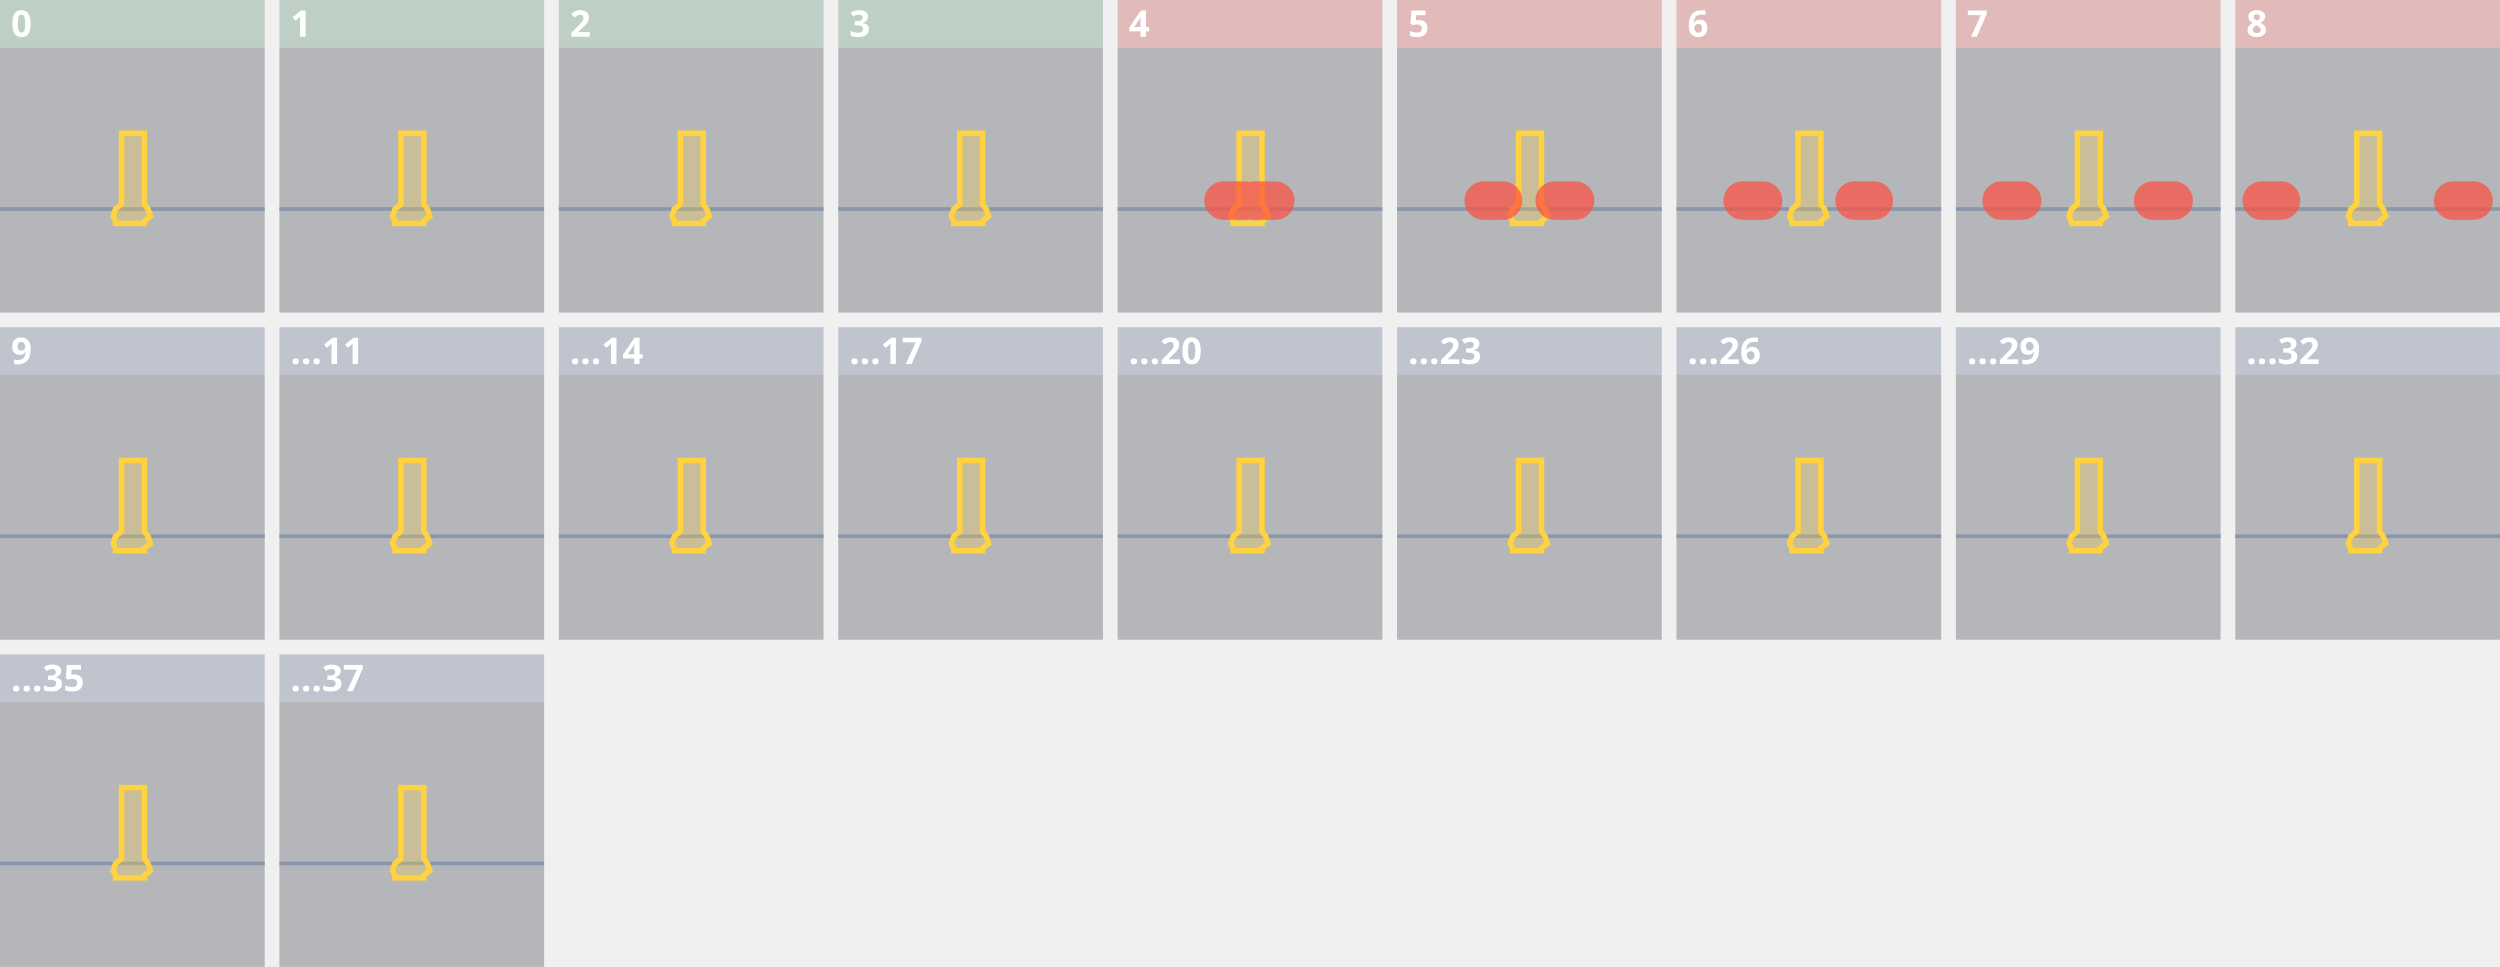
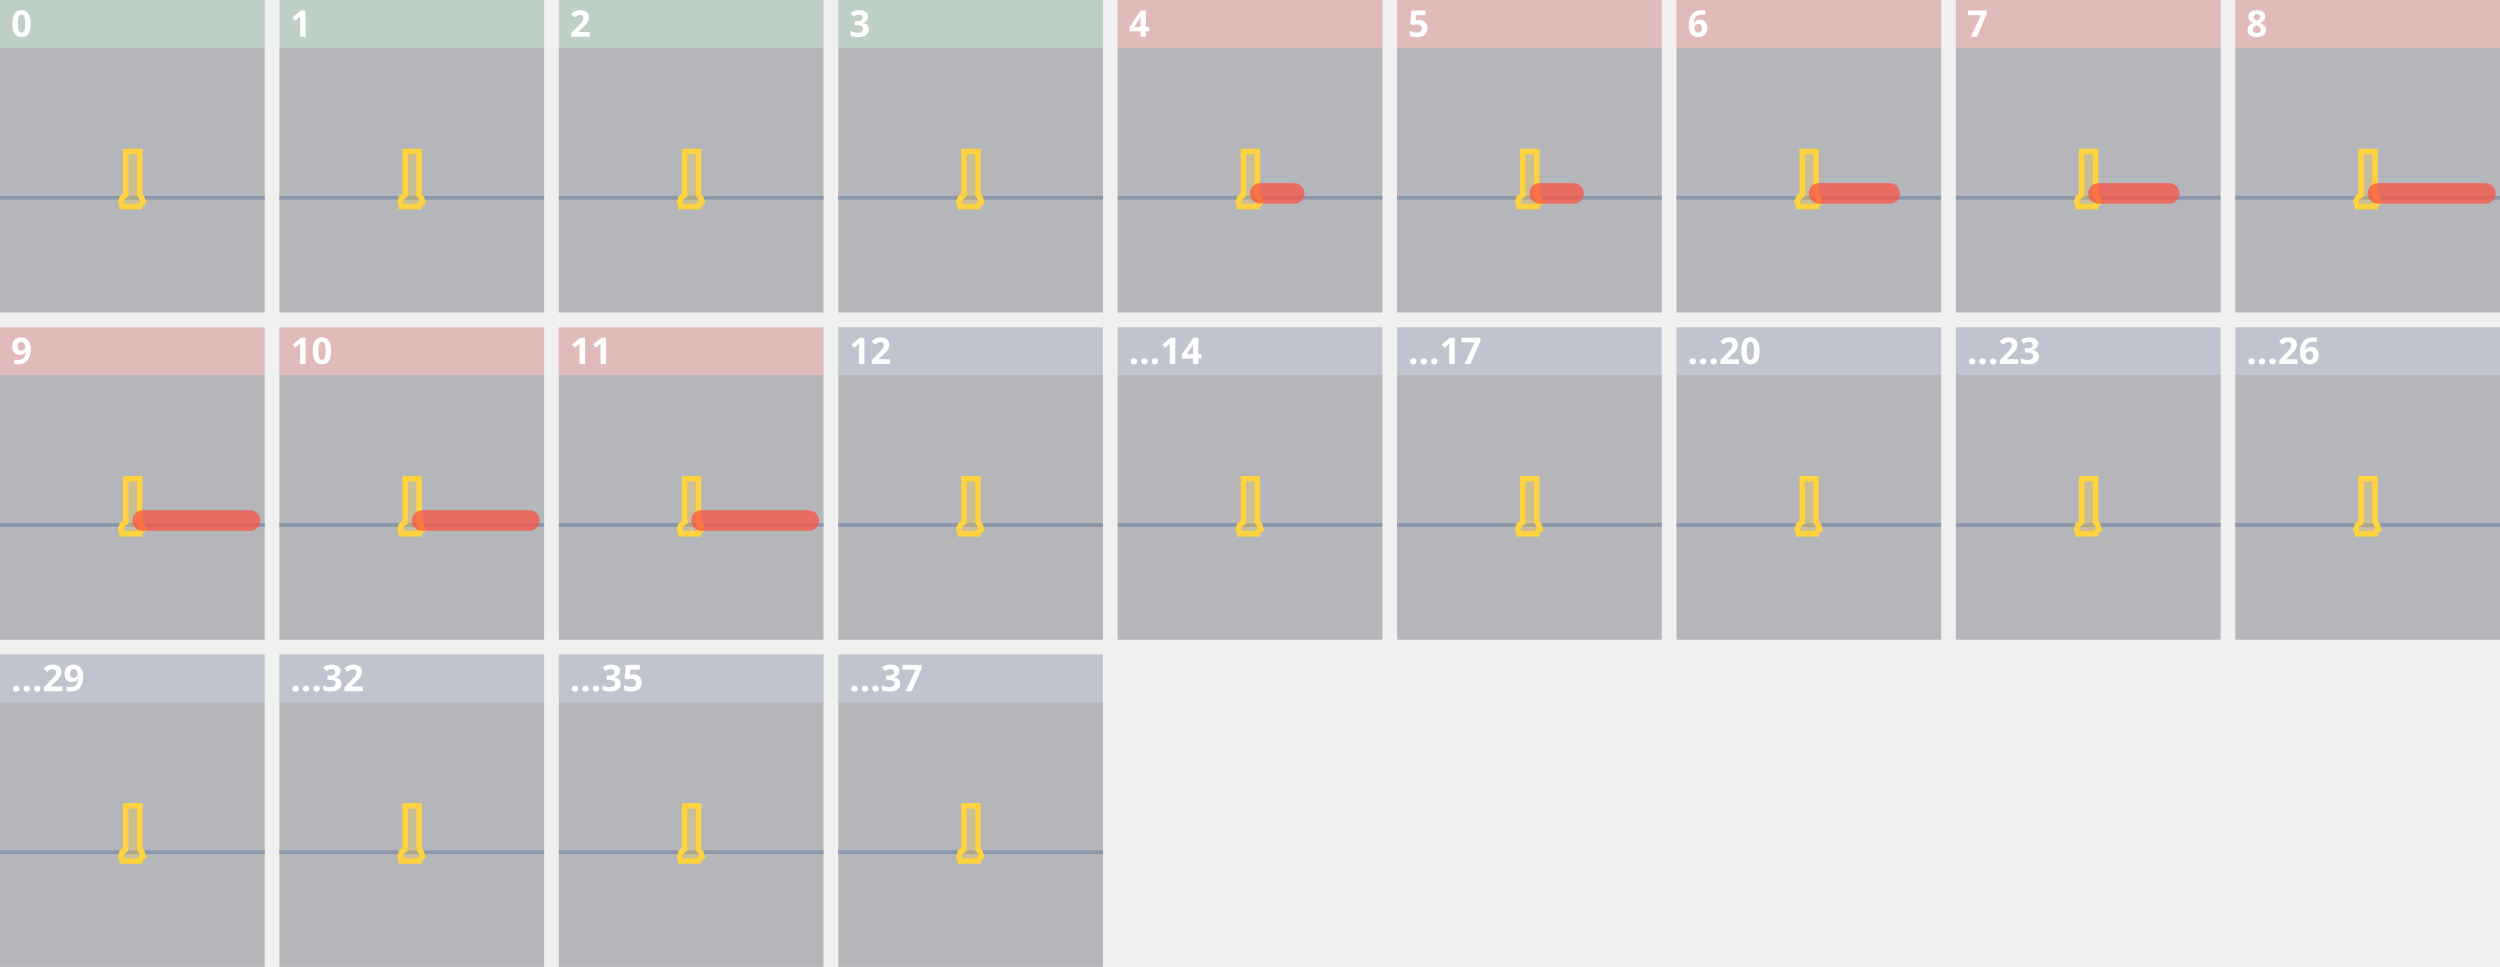
<svg xmlns="http://www.w3.org/2000/svg" viewBox="0 0 680 263" width="680" height="263">
-   <style>text{font:bold 10px sans-serif;fill:#ffffff}.k{fill:#1b2230}.g{stroke:#8a96aa;stroke-width:3.06}use{stroke-width:4.58;fill-opacity:.28}.u{stroke:#ffd23f;fill:#ffd23f}.v{stroke:#4ade80;fill:#4ade80;fill-opacity:.6}.a{stroke:#e879f9;fill:#e879f9}.o{stroke:#22d3ee;fill:#22d3ee;fill-opacity:.5}.H{color:#ff4d3d;fill:#ff4d3d;opacity:.7}.G{color:#3b9cff;fill:#3b9cff;opacity:.75}.S{color:#ffa630;fill:#ffa630;opacity:.75}.T{color:#ffa630;fill:none;stroke:#ffa630;stroke-width:6.11;stroke-dasharray:12.2}.P{color:#c49bff;fill:none;stroke:#c49bff;stroke-width:3.06;stroke-dasharray:9.2}</style>
+   <style>text{font:bold 10px sans-serif;fill:#ffffff}.k{fill:#1b2230}.g{stroke:#8a96aa;stroke-width:5.00}use{stroke-width:7.50;fill-opacity:.28}.u{stroke:#ffd23f;fill:#ffd23f}.v{stroke:#4ade80;fill:#4ade80;fill-opacity:.6}.a{stroke:#e879f9;fill:#e879f9}.o{stroke:#22d3ee;fill:#22d3ee;fill-opacity:.5}.H{color:#ff4d3d;fill:#ff4d3d;opacity:.7}.G{color:#3b9cff;fill:#3b9cff;opacity:.75}.S{color:#ffa630;fill:#ffa630;opacity:.75}.T{color:#ffa630;fill:none;stroke:#ffa630;stroke-width:10.00;stroke-dasharray:20.0}.P{color:#c49bff;fill:none;stroke:#c49bff;stroke-width:5.00;stroke-dasharray:15.0}</style>
  <defs>
    <path id="b0" d="M10 -39L-9 -39L-9 -37L-9 -34L-9 -30L-9 -27L-9 -24L-9 -20L-9 -17L-9 -14L-9 -10L-9 -7L-9 -3L-9 0L-9 4L-9 7L-9 10L-9 14L-9 17L-9 20L-14 24L-15 27L-16 30L-14 34L-14 36L10 36L10 34L15 30L14 27L13 24L10 20L10 17L10 14L10 10L10 7L10 4L10 0L10 -3L10 -7L10 -10L10 -14L10 -17L10 -20L10 -24L10 -27L10 -30L10 -34L10 -37Z" />
-     <rect id="K" x="-110" y="-110" width="220" height="220" class="k" />
+     <rect id="K" x="-180" y="-180" width="360" height="360" class="k" />
    <rect id="Ls" width="72" height="13" fill="#3f7d5a" />
    <rect id="La" width="72" height="13" fill="#b8332b" />
    <rect id="Le" width="72" height="13" fill="#46557a" />
  </defs>
  <use href="#Ls" x="0" y="0" />
  <text x="3" y="10">0</text>
-   <svg x="0" y="13" width="72" height="72" viewBox="-110 -110 220 220">
+   <svg x="0" y="13" width="72" height="72" viewBox="-180 -180 360 360">
    <use href="#K" />
-     <line x1="-110" y1="24" x2="110" y2="24" class="g" />
+     <line x1="-180" y1="24" x2="180" y2="24" class="g" />
    <use href="#b0" class="u" />
  </svg>
  <use href="#Ls" x="76" y="0" />
  <text x="79" y="10">1</text>
-   <svg x="76" y="13" width="72" height="72" viewBox="-110 -110 220 220">
+   <svg x="76" y="13" width="72" height="72" viewBox="-180 -180 360 360">
    <use href="#K" />
-     <line x1="-110" y1="24" x2="110" y2="24" class="g" />
+     <line x1="-180" y1="24" x2="180" y2="24" class="g" />
    <use href="#b0" class="u" />
  </svg>
  <use href="#Ls" x="152" y="0" />
  <text x="155" y="10">2</text>
-   <svg x="152" y="13" width="72" height="72" viewBox="-110 -110 220 220">
+   <svg x="152" y="13" width="72" height="72" viewBox="-180 -180 360 360">
    <use href="#K" />
-     <line x1="-110" y1="24" x2="110" y2="24" class="g" />
+     <line x1="-180" y1="24" x2="180" y2="24" class="g" />
    <use href="#b0" class="u" />
  </svg>
  <use href="#Ls" x="228" y="0" />
  <text x="231" y="10">3</text>
-   <svg x="228" y="13" width="72" height="72" viewBox="-110 -110 220 220">
+   <svg x="228" y="13" width="72" height="72" viewBox="-180 -180 360 360">
    <use href="#K" />
-     <line x1="-110" y1="24" x2="110" y2="24" class="g" />
+     <line x1="-180" y1="24" x2="180" y2="24" class="g" />
    <use href="#b0" class="u" />
  </svg>
  <use href="#La" x="304" y="0" />
  <text x="307" y="10">4</text>
-   <svg x="304" y="13" width="72" height="72" viewBox="-110 -110 220 220">
+   <svg x="304" y="13" width="72" height="72" viewBox="-180 -180 360 360">
    <use href="#K" />
-     <line x1="-110" y1="24" x2="110" y2="24" class="g" />
+     <line x1="-180" y1="24" x2="180" y2="24" class="g" />
    <use href="#b0" class="u" />
    <g class="H">
-       <line x1="4" y1="17" x2="21" y2="17" stroke="currentColor" stroke-width="32" stroke-linecap="round" />
-       <line x1="-5" y1="17" x2="-22" y2="17" stroke="currentColor" stroke-width="32" stroke-linecap="round" />
+       <line x1="14" y1="18" x2="60" y2="18" stroke="currentColor" stroke-width="28" stroke-linecap="round" />
    </g>
  </svg>
  <use href="#La" x="380" y="0" />
  <text x="383" y="10">5</text>
-   <svg x="380" y="13" width="72" height="72" viewBox="-110 -110 220 220">
+   <svg x="380" y="13" width="72" height="72" viewBox="-180 -180 360 360">
    <use href="#K" />
-     <line x1="-110" y1="24" x2="110" y2="24" class="g" />
+     <line x1="-180" y1="24" x2="180" y2="24" class="g" />
    <use href="#b0" class="u" />
    <g class="H">
-       <line x1="21" y1="17" x2="38" y2="17" stroke="currentColor" stroke-width="32" stroke-linecap="round" />
-       <line x1="-22" y1="17" x2="-38" y2="17" stroke="currentColor" stroke-width="32" stroke-linecap="round" />
+       <line x1="14" y1="18" x2="60" y2="18" stroke="currentColor" stroke-width="28" stroke-linecap="round" />
    </g>
  </svg>
  <use href="#La" x="456" y="0" />
  <text x="459" y="10">6</text>
-   <svg x="456" y="13" width="72" height="72" viewBox="-110 -110 220 220">
+   <svg x="456" y="13" width="72" height="72" viewBox="-180 -180 360 360">
    <use href="#K" />
-     <line x1="-110" y1="24" x2="110" y2="24" class="g" />
+     <line x1="-180" y1="24" x2="180" y2="24" class="g" />
    <use href="#b0" class="u" />
    <g class="H">
-       <line x1="38" y1="17" x2="54" y2="17" stroke="currentColor" stroke-width="32" stroke-linecap="round" />
-       <line x1="-38" y1="17" x2="-55" y2="17" stroke="currentColor" stroke-width="32" stroke-linecap="round" />
+       <line x1="14" y1="18" x2="110" y2="18" stroke="currentColor" stroke-width="28" stroke-linecap="round" />
    </g>
  </svg>
  <use href="#La" x="532" y="0" />
  <text x="535" y="10">7</text>
-   <svg x="532" y="13" width="72" height="72" viewBox="-110 -110 220 220">
+   <svg x="532" y="13" width="72" height="72" viewBox="-180 -180 360 360">
    <use href="#K" />
-     <line x1="-110" y1="24" x2="110" y2="24" class="g" />
+     <line x1="-180" y1="24" x2="180" y2="24" class="g" />
    <use href="#b0" class="u" />
    <g class="H">
-       <line x1="54" y1="17" x2="71" y2="17" stroke="currentColor" stroke-width="32" stroke-linecap="round" />
-       <line x1="-55" y1="17" x2="-72" y2="17" stroke="currentColor" stroke-width="32" stroke-linecap="round" />
+       <line x1="14" y1="18" x2="110" y2="18" stroke="currentColor" stroke-width="28" stroke-linecap="round" />
    </g>
  </svg>
  <use href="#La" x="608" y="0" />
  <text x="611" y="10">8</text>
-   <svg x="608" y="13" width="72" height="72" viewBox="-110 -110 220 220">
+   <svg x="608" y="13" width="72" height="72" viewBox="-180 -180 360 360">
    <use href="#K" />
-     <line x1="-110" y1="24" x2="110" y2="24" class="g" />
+     <line x1="-180" y1="24" x2="180" y2="24" class="g" />
    <use href="#b0" class="u" />
    <g class="H">
-       <line x1="71" y1="17" x2="88" y2="17" stroke="currentColor" stroke-width="32" stroke-linecap="round" />
-       <line x1="-72" y1="17" x2="-88" y2="17" stroke="currentColor" stroke-width="32" stroke-linecap="round" />
+       <line x1="14" y1="18" x2="160" y2="18" stroke="currentColor" stroke-width="28" stroke-linecap="round" />
    </g>
  </svg>
-   <use href="#Le" x="0" y="89" />
+   <use href="#La" x="0" y="89" />
  <text x="3" y="99">9</text>
-   <svg x="0" y="102" width="72" height="72" viewBox="-110 -110 220 220">
+   <svg x="0" y="102" width="72" height="72" viewBox="-180 -180 360 360">
    <use href="#K" />
-     <line x1="-110" y1="24" x2="110" y2="24" class="g" />
+     <line x1="-180" y1="24" x2="180" y2="24" class="g" />
    <use href="#b0" class="u" />
+     <g class="H">
+       <line x1="14" y1="18" x2="160" y2="18" stroke="currentColor" stroke-width="28" stroke-linecap="round" />
+     </g>
  </svg>
-   <use href="#Le" x="76" y="89" />
-   <text x="79" y="99">…11</text>
-   <svg x="76" y="102" width="72" height="72" viewBox="-110 -110 220 220">
+   <use href="#La" x="76" y="89" />
+   <text x="79" y="99">10</text>
+   <svg x="76" y="102" width="72" height="72" viewBox="-180 -180 360 360">
    <use href="#K" />
-     <line x1="-110" y1="24" x2="110" y2="24" class="g" />
+     <line x1="-180" y1="24" x2="180" y2="24" class="g" />
    <use href="#b0" class="u" />
+     <g class="H">
+       <line x1="14" y1="18" x2="160" y2="18" stroke="currentColor" stroke-width="28" stroke-linecap="round" />
+     </g>
  </svg>
-   <use href="#Le" x="152" y="89" />
-   <text x="155" y="99">…14</text>
-   <svg x="152" y="102" width="72" height="72" viewBox="-110 -110 220 220">
+   <use href="#La" x="152" y="89" />
+   <text x="155" y="99">11</text>
+   <svg x="152" y="102" width="72" height="72" viewBox="-180 -180 360 360">
    <use href="#K" />
-     <line x1="-110" y1="24" x2="110" y2="24" class="g" />
+     <line x1="-180" y1="24" x2="180" y2="24" class="g" />
    <use href="#b0" class="u" />
+     <g class="H">
+       <line x1="14" y1="18" x2="160" y2="18" stroke="currentColor" stroke-width="28" stroke-linecap="round" />
+     </g>
  </svg>
  <use href="#Le" x="228" y="89" />
-   <text x="231" y="99">…17</text>
-   <svg x="228" y="102" width="72" height="72" viewBox="-110 -110 220 220">
+   <text x="231" y="99">12</text>
+   <svg x="228" y="102" width="72" height="72" viewBox="-180 -180 360 360">
    <use href="#K" />
-     <line x1="-110" y1="24" x2="110" y2="24" class="g" />
+     <line x1="-180" y1="24" x2="180" y2="24" class="g" />
    <use href="#b0" class="u" />
  </svg>
  <use href="#Le" x="304" y="89" />
-   <text x="307" y="99">…20</text>
-   <svg x="304" y="102" width="72" height="72" viewBox="-110 -110 220 220">
+   <text x="307" y="99">…14</text>
+   <svg x="304" y="102" width="72" height="72" viewBox="-180 -180 360 360">
    <use href="#K" />
-     <line x1="-110" y1="24" x2="110" y2="24" class="g" />
+     <line x1="-180" y1="24" x2="180" y2="24" class="g" />
    <use href="#b0" class="u" />
  </svg>
  <use href="#Le" x="380" y="89" />
-   <text x="383" y="99">…23</text>
-   <svg x="380" y="102" width="72" height="72" viewBox="-110 -110 220 220">
+   <text x="383" y="99">…17</text>
+   <svg x="380" y="102" width="72" height="72" viewBox="-180 -180 360 360">
    <use href="#K" />
-     <line x1="-110" y1="24" x2="110" y2="24" class="g" />
+     <line x1="-180" y1="24" x2="180" y2="24" class="g" />
    <use href="#b0" class="u" />
  </svg>
  <use href="#Le" x="456" y="89" />
-   <text x="459" y="99">…26</text>
-   <svg x="456" y="102" width="72" height="72" viewBox="-110 -110 220 220">
+   <text x="459" y="99">…20</text>
+   <svg x="456" y="102" width="72" height="72" viewBox="-180 -180 360 360">
    <use href="#K" />
-     <line x1="-110" y1="24" x2="110" y2="24" class="g" />
+     <line x1="-180" y1="24" x2="180" y2="24" class="g" />
    <use href="#b0" class="u" />
  </svg>
  <use href="#Le" x="532" y="89" />
-   <text x="535" y="99">…29</text>
-   <svg x="532" y="102" width="72" height="72" viewBox="-110 -110 220 220">
+   <text x="535" y="99">…23</text>
+   <svg x="532" y="102" width="72" height="72" viewBox="-180 -180 360 360">
    <use href="#K" />
-     <line x1="-110" y1="24" x2="110" y2="24" class="g" />
+     <line x1="-180" y1="24" x2="180" y2="24" class="g" />
    <use href="#b0" class="u" />
  </svg>
  <use href="#Le" x="608" y="89" />
-   <text x="611" y="99">…32</text>
-   <svg x="608" y="102" width="72" height="72" viewBox="-110 -110 220 220">
+   <text x="611" y="99">…26</text>
+   <svg x="608" y="102" width="72" height="72" viewBox="-180 -180 360 360">
    <use href="#K" />
-     <line x1="-110" y1="24" x2="110" y2="24" class="g" />
+     <line x1="-180" y1="24" x2="180" y2="24" class="g" />
    <use href="#b0" class="u" />
  </svg>
  <use href="#Le" x="0" y="178" />
-   <text x="3" y="188">…35</text>
-   <svg x="0" y="191" width="72" height="72" viewBox="-110 -110 220 220">
+   <text x="3" y="188">…29</text>
+   <svg x="0" y="191" width="72" height="72" viewBox="-180 -180 360 360">
    <use href="#K" />
-     <line x1="-110" y1="24" x2="110" y2="24" class="g" />
+     <line x1="-180" y1="24" x2="180" y2="24" class="g" />
    <use href="#b0" class="u" />
  </svg>
  <use href="#Le" x="76" y="178" />
-   <text x="79" y="188">…37</text>
-   <svg x="76" y="191" width="72" height="72" viewBox="-110 -110 220 220">
+   <text x="79" y="188">…32</text>
+   <svg x="76" y="191" width="72" height="72" viewBox="-180 -180 360 360">
    <use href="#K" />
-     <line x1="-110" y1="24" x2="110" y2="24" class="g" />
+     <line x1="-180" y1="24" x2="180" y2="24" class="g" />
+     <use href="#b0" class="u" />
+   </svg>
+   <use href="#Le" x="152" y="178" />
+   <text x="155" y="188">…35</text>
+   <svg x="152" y="191" width="72" height="72" viewBox="-180 -180 360 360">
+     <use href="#K" />
+     <line x1="-180" y1="24" x2="180" y2="24" class="g" />
+     <use href="#b0" class="u" />
+   </svg>
+   <use href="#Le" x="228" y="178" />
+   <text x="231" y="188">…37</text>
+   <svg x="228" y="191" width="72" height="72" viewBox="-180 -180 360 360">
+     <use href="#K" />
+     <line x1="-180" y1="24" x2="180" y2="24" class="g" />
    <use href="#b0" class="u" />
  </svg>
</svg>
